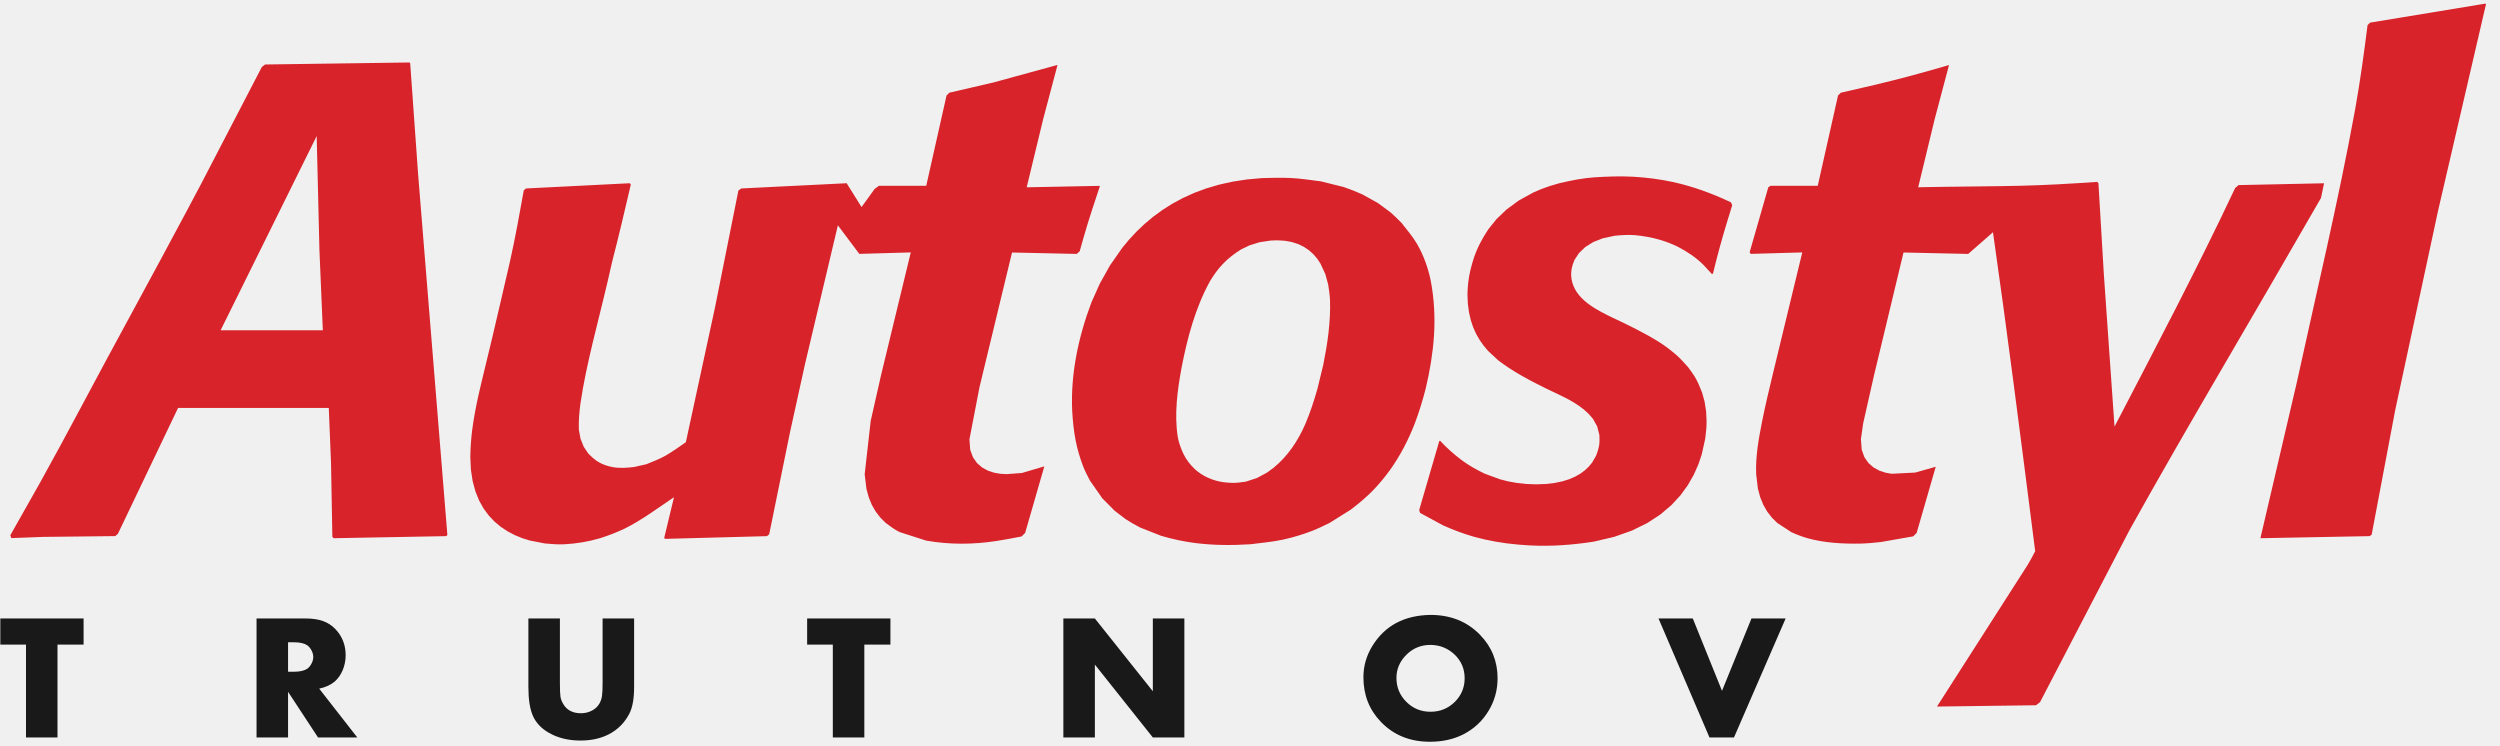
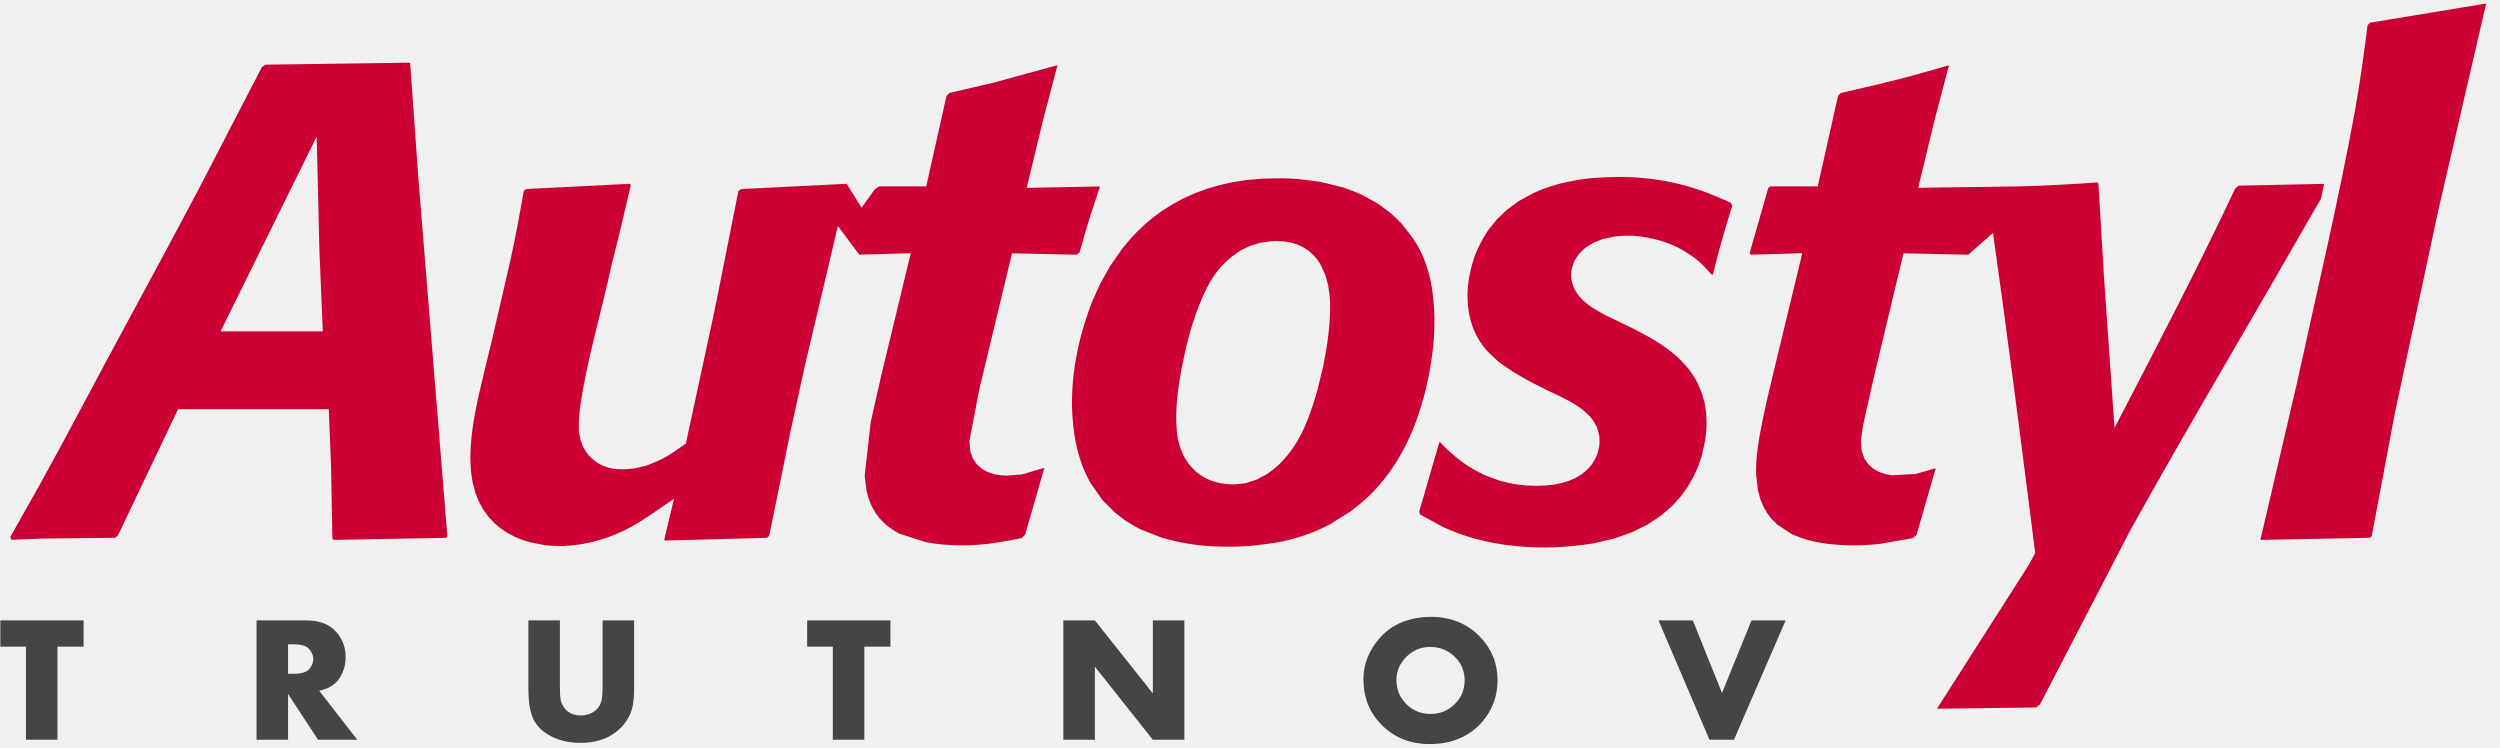
- <svg xmlns="http://www.w3.org/2000/svg" width="161" height="48" viewBox="0 0 161 48" fill="none">
-   <path fill-rule="evenodd" clip-rule="evenodd" d="M149.67 11.803C149.604 12.119 149.538 12.435 149.471 12.751C147.349 16.432 145.219 20.108 143.073 23.776C141.071 27.213 139.076 30.658 137.142 34.136L131.379 45.217L131.119 45.418L124.741 45.502L130.589 36.367C130.76 36.08 130.914 35.794 131.066 35.498C130.61 31.918 130.155 28.338 129.685 24.761C129.258 21.489 128.814 18.221 128.348 14.956L126.753 16.352L122.586 16.261L120.681 24.196L119.988 27.263L119.843 28.275L119.894 28.961L120.067 29.441L120.329 29.819L120.66 30.106L121.033 30.309L121.426 30.44L121.824 30.511L123.349 30.432L124.661 30.059L123.432 34.32L123.209 34.542L121.123 34.907C120.686 34.957 120.244 34.997 119.803 35.008C118.668 35.026 117.526 34.967 116.426 34.667C116.053 34.561 115.711 34.432 115.358 34.269L114.457 33.678L114.111 33.338L113.812 32.951L113.56 32.514L113.358 32.022L113.21 31.471L113.098 30.543C113.048 29.388 113.264 28.229 113.487 27.101C113.689 26.1 113.924 25.107 114.163 24.116L116.067 16.255L112.752 16.35L112.676 16.249L113.877 12.066L114.017 11.967H117.062L118.369 6.152L118.549 5.971C119.989 5.646 121.425 5.313 122.851 4.936C123.738 4.698 124.623 4.448 125.504 4.193L125.513 4.202L124.592 7.677L123.532 12.06L124.935 12.035C126.641 12.006 128.346 12.004 130.051 11.965C131.724 11.926 133.39 11.83 135.058 11.713L135.139 11.794L135.484 17.604L136.175 27.474C138.824 22.384 141.497 17.302 143.943 12.111L144.162 11.92L149.67 11.803ZM12.954 11.838C12.64 12.426 12.33 13.016 12.016 13.605C9.754 17.854 7.427 22.068 5.166 26.319C4.331 27.883 3.488 29.447 2.626 30.998L0.665 34.471L0.726 34.654L2.776 34.576L7.421 34.525L7.592 34.378L11.467 26.273H21.174L21.318 29.82L21.404 34.574L21.489 34.661L28.736 34.527L28.811 34.453L26.934 11.325L26.416 4.071L26.37 4.024L17.076 4.153L16.863 4.312L12.954 11.838ZM20.395 8.762L20.571 16.092L20.79 21.271H14.207L20.395 8.762ZM39.45 30.081C39.362 30.063 39.275 30.043 39.187 30.021C38.903 29.944 38.629 29.824 38.386 29.654C38.201 29.517 38.044 29.371 37.883 29.204L37.593 28.773L37.383 28.247L37.278 27.664C37.261 27.099 37.303 26.56 37.379 25.999C37.575 24.641 37.879 23.295 38.196 21.96C38.608 20.258 39.047 18.565 39.423 16.854C39.847 15.206 40.241 13.549 40.623 11.889L40.567 11.8L33.875 12.137L33.731 12.26C33.457 13.8 33.178 15.338 32.836 16.864C32.47 18.485 32.079 20.101 31.706 21.72C31.417 22.962 31.098 24.198 30.816 25.441C30.647 26.205 30.503 26.959 30.403 27.733C30.334 28.301 30.299 28.861 30.288 29.431L30.327 30.252L30.439 30.986L30.617 31.643L30.852 32.227L31.14 32.743L31.474 33.196L31.847 33.591L32.254 33.93L32.691 34.219L33.151 34.46L33.628 34.656L34.116 34.809L35.096 35C35.508 35.038 35.922 35.069 36.334 35.052C37.118 35.01 37.87 34.888 38.623 34.668C39.172 34.495 39.691 34.295 40.212 34.05C41.344 33.487 42.356 32.725 43.405 32.019L42.776 34.638L42.822 34.703L49.393 34.528L49.537 34.404L50.877 27.834L51.844 23.44L53.959 14.509L55.339 16.35L58.654 16.255L56.75 24.116L56.074 27.101L55.685 30.543L55.797 31.471L55.946 32.022L56.147 32.514L56.399 32.951L56.698 33.338L57.044 33.678C57.331 33.897 57.615 34.111 57.945 34.269L59.646 34.815C61.129 35.08 62.662 35.071 64.152 34.843C64.699 34.757 65.245 34.654 65.79 34.548L66.019 34.32L67.255 30.033L65.809 30.461L64.821 30.534L64.412 30.511L64.014 30.44L63.62 30.309L63.247 30.106L62.917 29.819L62.655 29.441L62.481 28.961L62.432 28.292L63.079 24.936L65.174 16.261L69.34 16.352L69.532 16.183L69.795 15.252C70.108 14.158 70.469 13.08 70.829 11.999L70.813 11.97L66.119 12.062L67.179 7.677L68.1 4.202L68.085 4.186L63.989 5.308L61.139 5.969L60.956 6.152L59.649 11.967H56.604L56.33 12.163L55.483 13.334L54.525 11.8L47.733 12.137L47.552 12.274L46.038 19.841L44.168 28.48C43.742 28.777 43.328 29.07 42.883 29.332C42.483 29.562 42.053 29.718 41.629 29.896L40.846 30.072C40.375 30.132 39.919 30.163 39.45 30.081ZM91.818 25.013C92.081 23.899 92.271 22.78 92.347 21.636C92.425 20.441 92.363 19.235 92.136 18.058C91.967 17.246 91.684 16.456 91.272 15.733C90.982 15.237 90.619 14.815 90.262 14.359C90.032 14.118 89.792 13.889 89.542 13.669L88.734 13.073L87.726 12.514C87.335 12.338 86.941 12.183 86.537 12.045L85.062 11.679C84.401 11.595 83.748 11.492 83.083 11.461C82.472 11.436 81.876 11.452 81.261 11.47L80.29 11.558L79.371 11.7L78.503 11.893L77.684 12.134L76.913 12.42L76.188 12.748L75.507 13.114L74.87 13.517L74.273 13.952L73.717 14.417L73.198 14.909L72.718 15.425L72.273 15.962L71.486 17.089L70.829 18.264L70.292 19.463C69.452 21.689 68.937 24.081 69.05 26.471C69.085 27.118 69.151 27.747 69.274 28.385C69.384 28.935 69.541 29.462 69.738 29.989C69.867 30.32 70.023 30.638 70.192 30.95L70.986 32.088L71.787 32.895L72.491 33.433C72.795 33.628 73.105 33.808 73.426 33.973L74.773 34.504C75.504 34.721 76.229 34.876 76.984 34.973C78.163 35.12 79.341 35.126 80.524 35.05C81.239 34.959 81.961 34.897 82.664 34.744C83.302 34.6 83.91 34.417 84.518 34.182C84.901 34.033 85.258 33.853 85.628 33.674L86.975 32.83C87.493 32.44 87.972 32.038 88.428 31.575C88.822 31.165 89.171 30.741 89.506 30.283C90.175 29.348 90.709 28.317 91.121 27.246C91.399 26.509 91.622 25.775 91.818 25.013ZM85.219 23.49L84.841 25.048C84.618 25.825 84.375 26.573 84.058 27.318C83.594 28.381 82.928 29.39 82.018 30.125C81.882 30.232 81.742 30.334 81.599 30.433L80.948 30.784L80.233 31.017C79.948 31.059 79.689 31.098 79.402 31.098C79.183 31.093 78.968 31.076 78.749 31.048C78.091 30.948 77.457 30.673 76.96 30.225C76.635 29.917 76.382 29.594 76.188 29.179C76.037 28.84 75.911 28.502 75.847 28.136C75.618 26.655 75.824 25.148 76.091 23.687C76.462 21.769 76.976 19.823 77.927 18.103C78.168 17.701 78.426 17.344 78.746 17.005C79.102 16.628 79.496 16.332 79.933 16.058L80.478 15.798L81.116 15.599L81.826 15.492L82.244 15.476L82.74 15.504L83.194 15.586L83.606 15.719L83.975 15.899L84.302 16.12L84.587 16.377L84.831 16.663L85.036 16.972L85.351 17.652L85.537 18.33C85.586 18.666 85.638 18.991 85.653 19.328C85.699 20.735 85.494 22.116 85.219 23.49ZM94.921 34.567C95.852 34.826 96.792 34.984 97.756 35.07C97.907 35.083 98.059 35.095 98.211 35.105C98.324 35.112 98.439 35.119 98.553 35.126C99.928 35.196 101.283 35.093 102.641 34.881L103.954 34.573L105.097 34.169L106.082 33.685L106.924 33.136L107.633 32.535L108.221 31.898L108.695 31.247L109.084 30.564L109.379 29.898L109.594 29.258L109.82 28.233C109.848 28.021 109.871 27.807 109.889 27.592C109.915 27.223 109.901 26.859 109.874 26.489L109.774 25.86L109.618 25.29C109.472 24.922 109.328 24.553 109.115 24.216C108.989 24.023 108.857 23.834 108.718 23.65C108.484 23.395 108.261 23.133 108.004 22.902C107.631 22.573 107.248 22.283 106.827 22.014C105.856 21.414 104.838 20.921 103.807 20.437L103.521 20.298C102.464 19.766 101.264 19.064 101.182 17.75C101.172 17.425 101.23 17.158 101.35 16.858L101.407 16.721L101.686 16.3L102.09 15.911L102.61 15.586L103.227 15.344L103.994 15.181C104.426 15.138 104.858 15.111 105.293 15.144C105.859 15.197 106.395 15.295 106.94 15.455C107.315 15.569 107.677 15.71 108.032 15.88C108.655 16.204 109.22 16.574 109.718 17.075C109.895 17.261 110.071 17.449 110.241 17.642L110.314 17.627C110.579 16.529 110.872 15.444 111.202 14.362C111.319 13.98 111.437 13.597 111.555 13.214L111.473 13.03C110.268 12.46 109.028 12.003 107.725 11.719C106.881 11.538 106.042 11.431 105.181 11.381C104.34 11.336 103.511 11.366 102.671 11.421C101.918 11.471 101.176 11.624 100.443 11.794L99.829 11.973L99.259 12.177L98.733 12.404L97.803 12.916L97.022 13.491L96.376 14.111L95.851 14.762C95.463 15.344 95.132 15.961 94.912 16.625C94.746 17.141 94.613 17.662 94.553 18.201C94.527 18.45 94.509 18.696 94.504 18.945L94.528 19.544L94.6 20.095L94.715 20.602L94.869 21.068L95.061 21.497L95.287 21.892L95.545 22.258L95.832 22.598L96.489 23.209C97.456 23.947 98.531 24.509 99.619 25.045C100.546 25.495 101.545 25.892 102.286 26.631C102.394 26.744 102.493 26.86 102.593 26.982L102.859 27.461L103.001 28.011C103.01 28.265 103.02 28.481 102.978 28.728C102.933 28.945 102.868 29.14 102.79 29.346L102.53 29.793L102.316 30.051L102.074 30.281L101.785 30.497L101.448 30.691L101.059 30.86L100.617 30.999L100.118 31.103L99.559 31.168L98.936 31.191L98.297 31.168L97.694 31.103L97.124 31L96.587 30.862L95.615 30.505C95.101 30.256 94.607 29.985 94.147 29.645C93.641 29.263 93.174 28.853 92.743 28.385L92.69 28.403L91.394 32.852L91.455 33.032L92.933 33.833C93.586 34.127 94.234 34.37 94.921 34.567ZM151.652 7.147C150.582 13 149.181 18.816 147.914 24.631L145.574 34.644L145.585 34.66L152.604 34.527L152.735 34.433L154.247 26.43L157.013 13.566L160.098 0.269L160.071 0.231L152.634 1.457L152.471 1.619C152.245 3.407 152.001 5.185 151.686 6.958L151.652 7.147Z" fill="#D8232A" />
-   <path fill-rule="evenodd" clip-rule="evenodd" d="M18.551 43.26H18.927C19.314 43.26 19.602 43.193 19.798 43.059C19.903 42.98 19.993 42.869 20.065 42.729C20.137 42.59 20.174 42.45 20.174 42.312C20.174 42.174 20.137 42.034 20.065 41.894C19.993 41.754 19.903 41.643 19.798 41.564C19.602 41.43 19.314 41.363 18.927 41.363H18.551V43.26ZM92.121 41.532C91.516 41.532 91.001 41.741 90.578 42.16C90.146 42.588 89.931 43.086 89.931 43.659C89.931 44.266 90.146 44.782 90.578 45.209C91.001 45.629 91.518 45.837 92.127 45.837C92.734 45.837 93.251 45.629 93.683 45.209C94.11 44.785 94.323 44.278 94.323 43.682C94.323 43.08 94.11 42.572 93.683 42.16C93.251 41.748 92.732 41.539 92.121 41.532ZM3.703 41.514V47.493H1.674V41.514H0.021V39.83H5.383V41.514H3.703ZM20.557 44.349L23.01 47.493H20.482L18.551 44.552V47.493H16.521V39.83H19.677C20.116 39.83 20.488 39.884 20.795 39.993C21.101 40.102 21.366 40.271 21.591 40.505C22.038 40.968 22.26 41.534 22.26 42.199C22.26 42.536 22.196 42.856 22.069 43.159C21.94 43.461 21.768 43.707 21.552 43.894C21.308 44.103 20.976 44.257 20.557 44.349ZM36.058 39.83V43.979C36.058 44.418 36.069 44.715 36.094 44.872C36.12 45.029 36.181 45.188 36.28 45.349C36.512 45.738 36.891 45.933 37.412 45.933C37.668 45.933 37.904 45.878 38.118 45.764C38.333 45.652 38.495 45.5 38.602 45.311C38.686 45.159 38.741 45 38.767 44.833C38.794 44.665 38.807 44.379 38.807 43.979V39.83H40.837V44.249C40.837 44.983 40.737 45.546 40.54 45.939C40.238 46.537 39.789 46.991 39.19 47.298C38.673 47.56 38.07 47.691 37.385 47.691C36.602 47.691 35.923 47.524 35.343 47.19C34.859 46.911 34.518 46.55 34.323 46.109C34.126 45.671 34.028 45.05 34.028 44.249V39.83H36.058ZM55.663 41.514V47.493H53.633V41.514H51.98V39.83H57.343V41.514H55.663ZM68.48 47.493V39.83H70.51L74.243 44.517V39.83H76.273V47.493H74.243L70.51 42.8V47.493H68.48ZM92.121 39.6C93.425 39.6 94.49 40.03 95.318 40.886C96.069 41.66 96.444 42.593 96.444 43.682C96.444 44.431 96.255 45.121 95.878 45.753C95.474 46.435 94.916 46.953 94.204 47.309C93.585 47.616 92.88 47.769 92.086 47.769C90.802 47.769 89.75 47.342 88.93 46.489C88.179 45.711 87.804 44.753 87.804 43.615C87.804 42.9 87.994 42.233 88.37 41.616C89.174 40.298 90.425 39.627 92.121 39.6ZM109.016 39.83L110.897 44.49L112.794 39.83H114.995L111.668 47.493H110.091L106.808 39.83H109.016Z" fill="#1A1919" />
+ <svg xmlns="http://www.w3.org/2000/svg" width="107" height="32" viewBox="0 0 107 32" fill="none">
+   <g clip-path="url(#clip0_4828_3490)">
+     <path fill-rule="evenodd" clip-rule="evenodd" d="M99.47 7.869C99.426 8.08 99.382 8.29 99.338 8.501C97.928 10.954 96.512 13.405 95.086 15.851C93.755 18.142 92.429 20.439 91.144 22.757L87.314 30.144L87.141 30.279L82.902 30.335L86.789 24.245C86.903 24.054 87.005 23.863 87.106 23.665C86.803 21.279 86.501 18.892 86.188 16.507C85.904 14.326 85.609 12.148 85.3 9.971L84.24 10.901L81.47 10.841L80.204 16.131L79.744 18.175L79.647 18.85L79.681 19.307L79.796 19.627L79.97 19.879L80.19 20.071L80.438 20.206L80.699 20.293L80.964 20.341L81.977 20.288L82.849 20.04L82.032 22.88L81.884 23.028L80.498 23.271C80.207 23.305 79.914 23.331 79.621 23.339C78.866 23.351 78.107 23.311 77.376 23.111C77.128 23.041 76.901 22.954 76.666 22.846L76.068 22.452L75.838 22.225L75.639 21.968L75.472 21.676L75.337 21.348L75.239 20.981L75.165 20.362C75.131 19.592 75.275 18.819 75.423 18.067C75.557 17.4 75.713 16.738 75.872 16.077L77.138 10.836L74.935 10.9L74.884 10.833L75.682 8.044L75.775 7.978H77.799L78.668 4.101L78.787 3.981C79.744 3.764 80.699 3.542 81.646 3.291C82.236 3.132 82.824 2.965 83.409 2.795L83.415 2.801L82.803 5.118L82.099 8.04L83.031 8.023C84.165 8.004 85.298 8.002 86.431 7.977C87.543 7.95 88.65 7.887 89.759 7.808L89.813 7.863L90.042 11.736L90.501 18.316C92.262 14.922 94.038 11.534 95.664 8.074L95.809 7.947L99.47 7.869ZM8.609 7.892C8.401 8.284 8.194 8.677 7.986 9.07C6.482 11.902 4.936 14.712 3.433 17.546C2.878 18.589 2.318 19.631 1.745 20.665L0.442 22.98L0.482 23.103L1.845 23.05L4.932 23.017L5.046 22.919L7.621 17.515H14.072L14.168 19.88L14.225 23.049L14.281 23.108L19.098 23.018L19.148 22.969L17.9 7.55L17.556 2.714L17.526 2.683L11.349 2.768L11.207 2.875L8.609 7.892ZM13.555 5.841L13.671 10.728L13.817 14.181H9.442L13.555 5.841ZM26.218 20.054C26.16 20.042 26.102 20.029 26.043 20.014C25.855 19.962 25.672 19.882 25.511 19.769C25.388 19.678 25.284 19.581 25.177 19.469L24.984 19.182L24.845 18.832L24.775 18.443C24.764 18.066 24.791 17.707 24.842 17.333C24.972 16.427 25.174 15.53 25.385 14.64C25.659 13.506 25.95 12.376 26.201 11.236C26.482 10.137 26.744 9.032 26.998 7.926L26.961 7.867L22.513 8.091L22.418 8.173C22.236 9.2 22.05 10.226 21.822 11.243C21.579 12.323 21.319 13.401 21.072 14.48C20.88 15.308 20.668 16.132 20.48 16.961C20.368 17.47 20.272 17.972 20.206 18.489C20.16 18.868 20.137 19.241 20.129 19.621L20.155 20.168L20.23 20.657L20.348 21.095L20.504 21.485L20.696 21.829L20.917 22.131L21.165 22.394L21.436 22.62L21.726 22.812L22.032 22.973L22.349 23.104L22.673 23.206L23.325 23.334C23.598 23.359 23.874 23.38 24.148 23.368C24.669 23.34 25.168 23.259 25.669 23.112C26.034 22.997 26.378 22.864 26.725 22.7C27.477 22.325 28.149 21.817 28.847 21.346L28.429 23.092L28.459 23.136L32.827 23.018L32.922 22.936L33.813 18.556L34.455 15.627L35.861 9.673L36.778 10.9L38.981 10.836L37.716 16.077L37.267 18.067L37.008 20.362L37.083 20.981L37.181 21.348L37.315 21.676L37.483 21.968L37.681 22.225L37.911 22.452C38.102 22.598 38.291 22.741 38.51 22.846L39.64 23.21C40.626 23.386 41.645 23.38 42.635 23.229C42.999 23.171 43.362 23.103 43.724 23.032L43.876 22.88L44.698 20.022L43.736 20.307L43.08 20.356L42.808 20.341L42.543 20.293L42.282 20.206L42.034 20.071L41.814 19.879L41.64 19.627L41.525 19.307L41.492 18.861L41.922 16.624L43.314 10.841L46.083 10.901L46.211 10.789L46.386 10.168C46.593 9.439 46.834 8.72 47.073 7.999L47.062 7.98L43.943 8.041L44.647 5.118L45.259 2.801L45.249 2.791L42.526 3.538L40.633 3.979L40.511 4.101L39.642 7.978H37.619L37.437 8.108L36.874 8.889L36.237 7.866L31.723 8.091L31.603 8.182L30.597 13.227L29.354 18.986C29.071 19.185 28.796 19.38 28.5 19.555C28.234 19.708 27.948 19.812 27.666 19.931L27.146 20.048C26.833 20.088 26.53 20.108 26.218 20.054ZM61.022 16.676C61.197 15.933 61.323 15.187 61.373 14.424C61.425 13.627 61.384 12.824 61.233 12.039C61.121 11.497 60.933 10.97 60.659 10.489C60.467 10.158 60.225 9.877 59.988 9.573C59.835 9.412 59.675 9.259 59.509 9.112L58.973 8.715L58.302 8.343C58.043 8.226 57.781 8.122 57.512 8.03L56.532 7.786C56.093 7.73 55.659 7.661 55.217 7.641C54.81 7.624 54.414 7.635 54.006 7.647L53.36 7.705L52.75 7.8L52.173 7.929L51.629 8.09L51.116 8.28L50.635 8.499L50.182 8.743L49.758 9.011L49.362 9.301L48.992 9.611L48.647 9.939L48.328 10.283L48.032 10.642L47.509 11.393L47.073 12.176L46.716 12.975C46.157 14.459 45.816 16.054 45.891 17.648C45.913 18.078 45.957 18.498 46.039 18.923C46.112 19.29 46.217 19.642 46.347 19.993C46.434 20.213 46.537 20.425 46.649 20.634L47.177 21.392L47.71 21.93L48.177 22.289C48.379 22.419 48.586 22.539 48.799 22.648L49.694 23.003C50.18 23.148 50.662 23.25 51.163 23.316C51.947 23.413 52.729 23.418 53.516 23.367C53.991 23.306 54.471 23.265 54.938 23.163C55.362 23.067 55.766 22.945 56.17 22.788C56.425 22.689 56.662 22.569 56.908 22.449L57.803 21.887C58.148 21.627 58.466 21.358 58.769 21.05C59.031 20.777 59.262 20.494 59.485 20.189C59.93 19.565 60.285 18.878 60.559 18.164C60.743 17.673 60.892 17.184 61.022 16.676ZM56.636 15.66L56.385 16.699C56.237 17.216 56.075 17.715 55.865 18.212C55.556 18.921 55.114 19.593 54.509 20.084C54.418 20.155 54.325 20.222 54.23 20.289L53.798 20.522L53.322 20.678C53.133 20.706 52.961 20.732 52.77 20.732C52.625 20.729 52.482 20.717 52.337 20.699C51.899 20.632 51.478 20.449 51.148 20.15C50.931 19.945 50.763 19.729 50.634 19.453C50.534 19.227 50.45 19.001 50.408 18.758C50.255 17.77 50.393 16.765 50.57 15.791C50.817 14.512 51.158 13.215 51.79 12.068C51.95 11.8 52.122 11.563 52.335 11.337C52.571 11.085 52.833 10.888 53.123 10.705L53.486 10.532L53.91 10.399L54.382 10.328L54.659 10.317L54.988 10.336L55.29 10.391L55.565 10.48L55.81 10.6L56.027 10.747L56.216 10.918L56.378 11.109L56.515 11.314L56.724 11.768L56.848 12.22C56.88 12.444 56.914 12.66 56.925 12.885C56.955 13.823 56.819 14.744 56.636 15.66ZM63.084 23.044C63.703 23.217 64.328 23.323 64.968 23.38C65.069 23.389 65.17 23.396 65.271 23.403C65.346 23.408 65.422 23.413 65.498 23.417C66.412 23.464 67.312 23.396 68.215 23.254L69.088 23.049L69.847 22.779L70.502 22.457L71.061 22.09L71.532 21.69L71.923 21.265L72.238 20.831L72.497 20.376L72.693 19.932L72.836 19.506L72.986 18.822C73.005 18.68 73.02 18.538 73.032 18.395C73.049 18.149 73.04 17.906 73.022 17.66L72.955 17.24L72.852 16.86C72.755 16.614 72.659 16.369 72.517 16.144C72.434 16.015 72.346 15.889 72.254 15.767C72.098 15.597 71.95 15.422 71.779 15.268C71.531 15.049 71.277 14.855 70.997 14.676C70.352 14.276 69.675 13.947 68.99 13.625L68.8 13.532C68.097 13.177 67.3 12.709 67.245 11.834C67.239 11.617 67.277 11.439 67.357 11.239L67.395 11.147L67.58 10.867L67.849 10.608L68.194 10.391L68.604 10.229L69.114 10.121C69.401 10.092 69.688 10.074 69.977 10.096C70.353 10.131 70.71 10.197 71.072 10.303C71.321 10.379 71.562 10.473 71.798 10.586C72.212 10.803 72.587 11.049 72.918 11.383C73.036 11.507 73.153 11.633 73.266 11.761L73.314 11.752C73.49 11.02 73.685 10.296 73.904 9.575C73.982 9.32 74.061 9.065 74.139 8.809L74.085 8.686C73.284 8.306 72.46 8.002 71.594 7.812C71.033 7.692 70.475 7.621 69.903 7.587C69.344 7.557 68.793 7.577 68.235 7.614C67.734 7.647 67.241 7.75 66.754 7.862L66.346 7.982L65.967 8.118L65.618 8.269L64.999 8.61L64.48 8.994L64.051 9.408L63.702 9.841C63.444 10.229 63.224 10.64 63.078 11.083C62.968 11.427 62.879 11.775 62.84 12.134C62.823 12.3 62.81 12.464 62.807 12.63L62.823 13.029L62.871 13.397L62.947 13.735L63.05 14.045L63.177 14.331L63.327 14.595L63.499 14.839L63.69 15.065L64.126 15.472C64.769 15.965 65.483 16.339 66.206 16.696C66.823 16.997 67.487 17.261 67.979 17.754C68.051 17.829 68.117 17.907 68.183 17.988L68.36 18.307L68.454 18.674C68.46 18.843 68.467 18.987 68.439 19.152C68.409 19.297 68.366 19.427 68.314 19.564L68.141 19.862L67.999 20.034L67.838 20.188L67.646 20.331L67.422 20.461L67.163 20.573L66.87 20.666L66.538 20.735L66.166 20.779L65.752 20.794L65.328 20.779L64.927 20.735L64.548 20.666L64.191 20.575L63.545 20.336C63.204 20.171 62.876 19.99 62.57 19.764C62.233 19.509 61.923 19.235 61.636 18.924L61.602 18.935L60.74 21.901L60.781 22.021L61.763 22.555C62.197 22.752 62.628 22.913 63.084 23.044ZM100.787 4.765C100.076 8.667 99.145 12.544 98.303 16.421L96.748 23.096L96.755 23.107L101.42 23.018L101.507 22.955L102.512 17.62L104.35 9.044L106.401 0.179L106.383 0.154L101.44 0.971L101.332 1.079C101.181 2.271 101.019 3.457 100.81 4.639L100.787 4.765Z" fill="#CC0033" />
+     <path fill-rule="evenodd" clip-rule="evenodd" d="M12.329 28.84H12.579C12.836 28.84 13.028 28.796 13.157 28.706C13.227 28.654 13.287 28.579 13.335 28.486C13.383 28.393 13.408 28.3 13.408 28.208C13.408 28.116 13.383 28.023 13.335 27.929C13.287 27.836 13.227 27.762 13.157 27.71C13.028 27.62 12.836 27.576 12.579 27.576H12.329V28.84ZM61.223 27.688C60.821 27.688 60.479 27.827 60.197 28.107C59.911 28.392 59.768 28.724 59.768 29.106C59.768 29.511 59.911 29.855 60.197 30.139C60.479 30.419 60.823 30.558 61.227 30.558C61.63 30.558 61.974 30.419 62.261 30.139C62.545 29.857 62.686 29.518 62.686 29.121C62.686 28.72 62.545 28.381 62.261 28.107C61.974 27.832 61.629 27.693 61.223 27.688ZM2.461 27.676V31.662H1.112V27.676H0.014V26.553H3.578V27.676H2.461ZM13.662 29.566L15.292 31.662H13.613L12.329 29.701V31.662H10.98V26.553H13.077C13.369 26.553 13.617 26.589 13.82 26.662C14.024 26.735 14.2 26.847 14.349 27.003C14.646 27.312 14.794 27.689 14.794 28.133C14.794 28.357 14.751 28.57 14.667 28.772C14.582 28.974 14.467 29.138 14.323 29.263C14.161 29.402 13.941 29.504 13.662 29.566ZM23.964 26.553V29.319C23.964 29.612 23.971 29.81 23.988 29.915C24.005 30.019 24.045 30.125 24.112 30.233C24.266 30.492 24.517 30.622 24.864 30.622C25.034 30.622 25.191 30.585 25.333 30.51C25.476 30.434 25.584 30.334 25.655 30.207C25.711 30.106 25.747 30 25.764 29.889C25.782 29.776 25.791 29.586 25.791 29.319V26.553H27.14V29.499C27.14 29.988 27.074 30.364 26.943 30.626C26.742 31.025 26.444 31.327 26.045 31.532C25.702 31.707 25.301 31.794 24.846 31.794C24.326 31.794 23.874 31.682 23.489 31.46C23.167 31.274 22.94 31.034 22.811 30.74C22.68 30.447 22.615 30.033 22.615 29.499V26.553H23.964ZM36.993 27.676V31.662H35.644V27.676H34.546V26.553H38.11V27.676H36.993ZM45.512 31.662V26.553H46.861L49.342 29.678V26.553H50.691V31.662H49.342L46.861 28.534V31.662H45.512ZM61.223 26.4C62.09 26.4 62.798 26.686 63.348 27.257C63.847 27.773 64.096 28.396 64.096 29.121C64.096 29.621 63.971 30.081 63.72 30.502C63.452 30.957 63.081 31.302 62.607 31.539C62.196 31.744 61.728 31.846 61.2 31.846C60.347 31.846 59.648 31.561 59.103 30.993C58.603 30.474 58.354 29.835 58.354 29.076C58.354 28.6 58.48 28.155 58.73 27.744C59.265 26.865 60.096 26.418 61.223 26.4ZM72.452 26.553L73.702 29.66L74.963 26.553H76.425L74.214 31.662H73.166L70.984 26.553H72.452Z" fill="#454546" />
+   </g>
+   <defs>
+     <clipPath id="clip0_4828_3490">
+       <rect width="107" height="32" fill="white" />
+     </clipPath>
+   </defs>
</svg>
